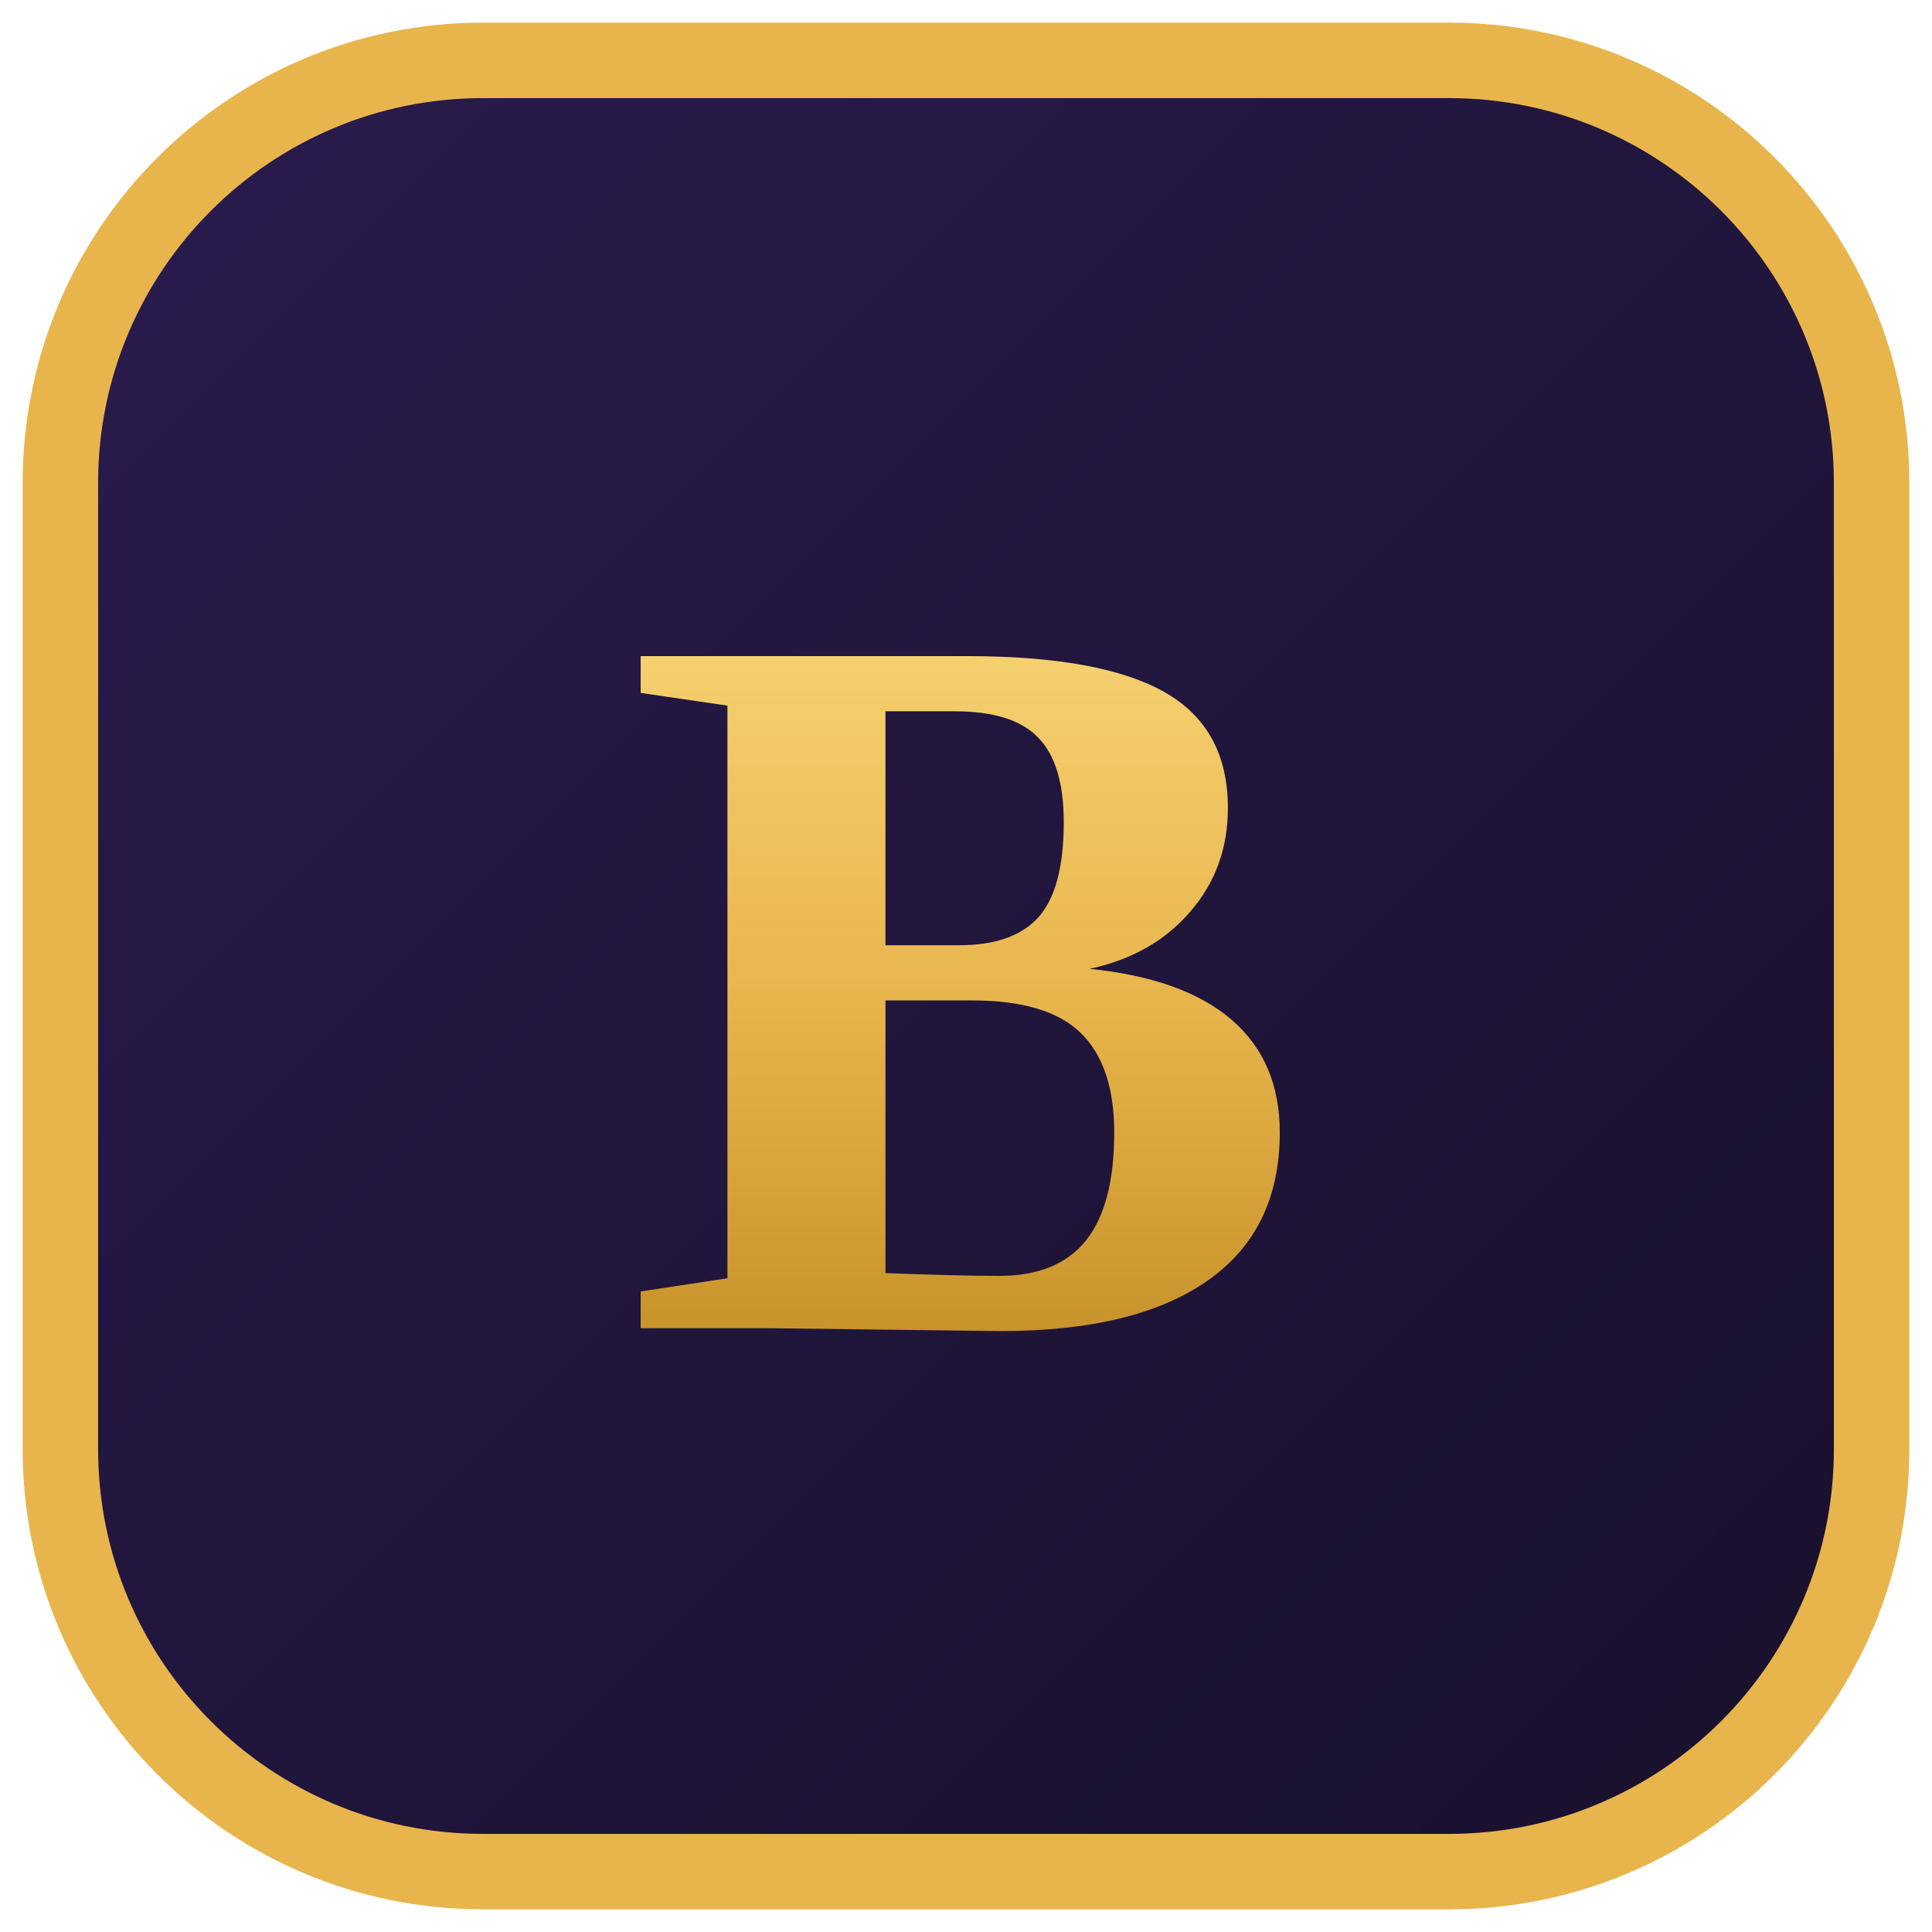
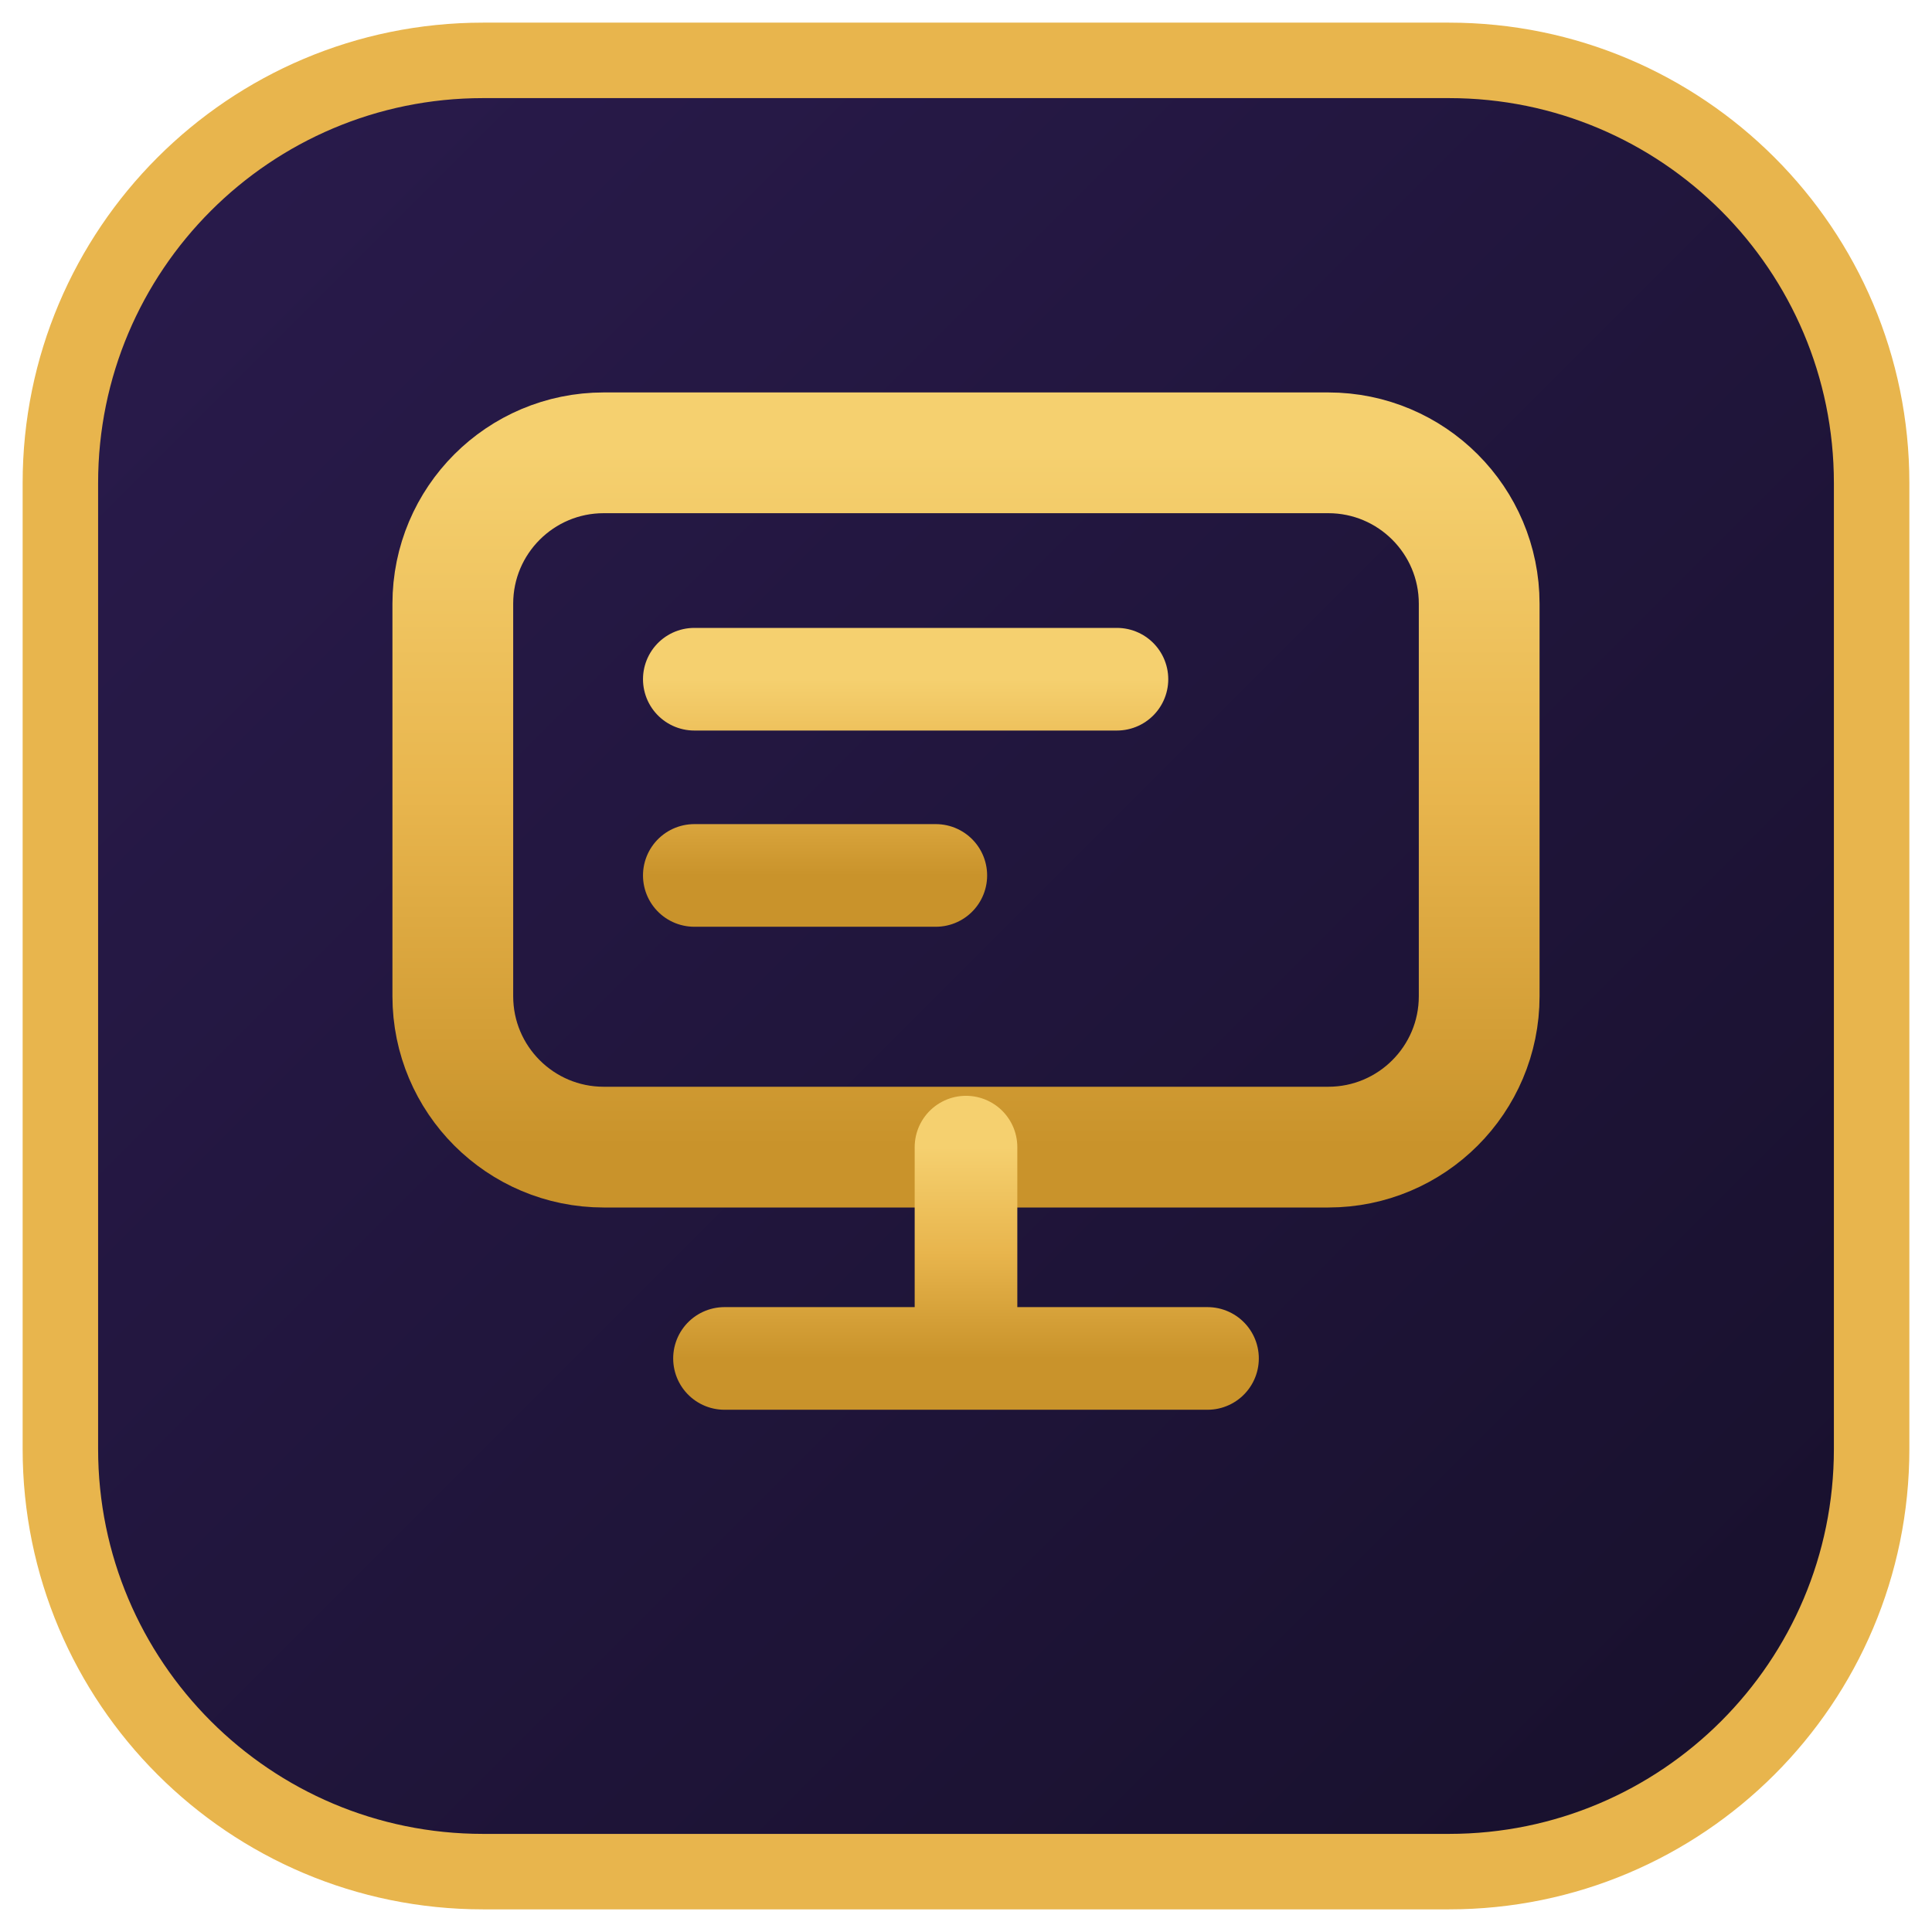
<svg xmlns="http://www.w3.org/2000/svg" viewBox="0 0 64 64">
  <defs>
    <linearGradient id="bg" x1="0" y1="0" x2="1" y2="1">
      <stop offset="0" stop-color="#2A1B4D" />
      <stop offset="1" stop-color="#17102B" />
    </linearGradient>
    <linearGradient id="au" x1="0" y1="0" x2="0" y2="1">
      <stop offset="0" stop-color="#F5D06F" />
      <stop offset="0.5" stop-color="#E8B54D" />
      <stop offset="1" stop-color="#C9932B" />
    </linearGradient>
  </defs>
  <rect x="2" y="2" width="60" height="60" rx="14" fill="url(#bg)" stroke="#E8B54D" stroke-width="2.5" />
-   <text x="32" y="44" font-family="Georgia, 'Times New Roman', serif" font-size="34" font-weight="700" text-anchor="middle" fill="url(#au)">B</text>
+   <g fill="none" stroke="url(#au)" stroke-width="4" stroke-linecap="round" stroke-linejoin="round">
+     <rect x="15" y="15" width="34" height="23" rx="5" />
+     <path d="M23 22.5h14M23 29h8" stroke-width="3.4" />
+     <path d="M32 38v7M24 45h16" stroke-width="3.4" />
+   </g>
</svg>
